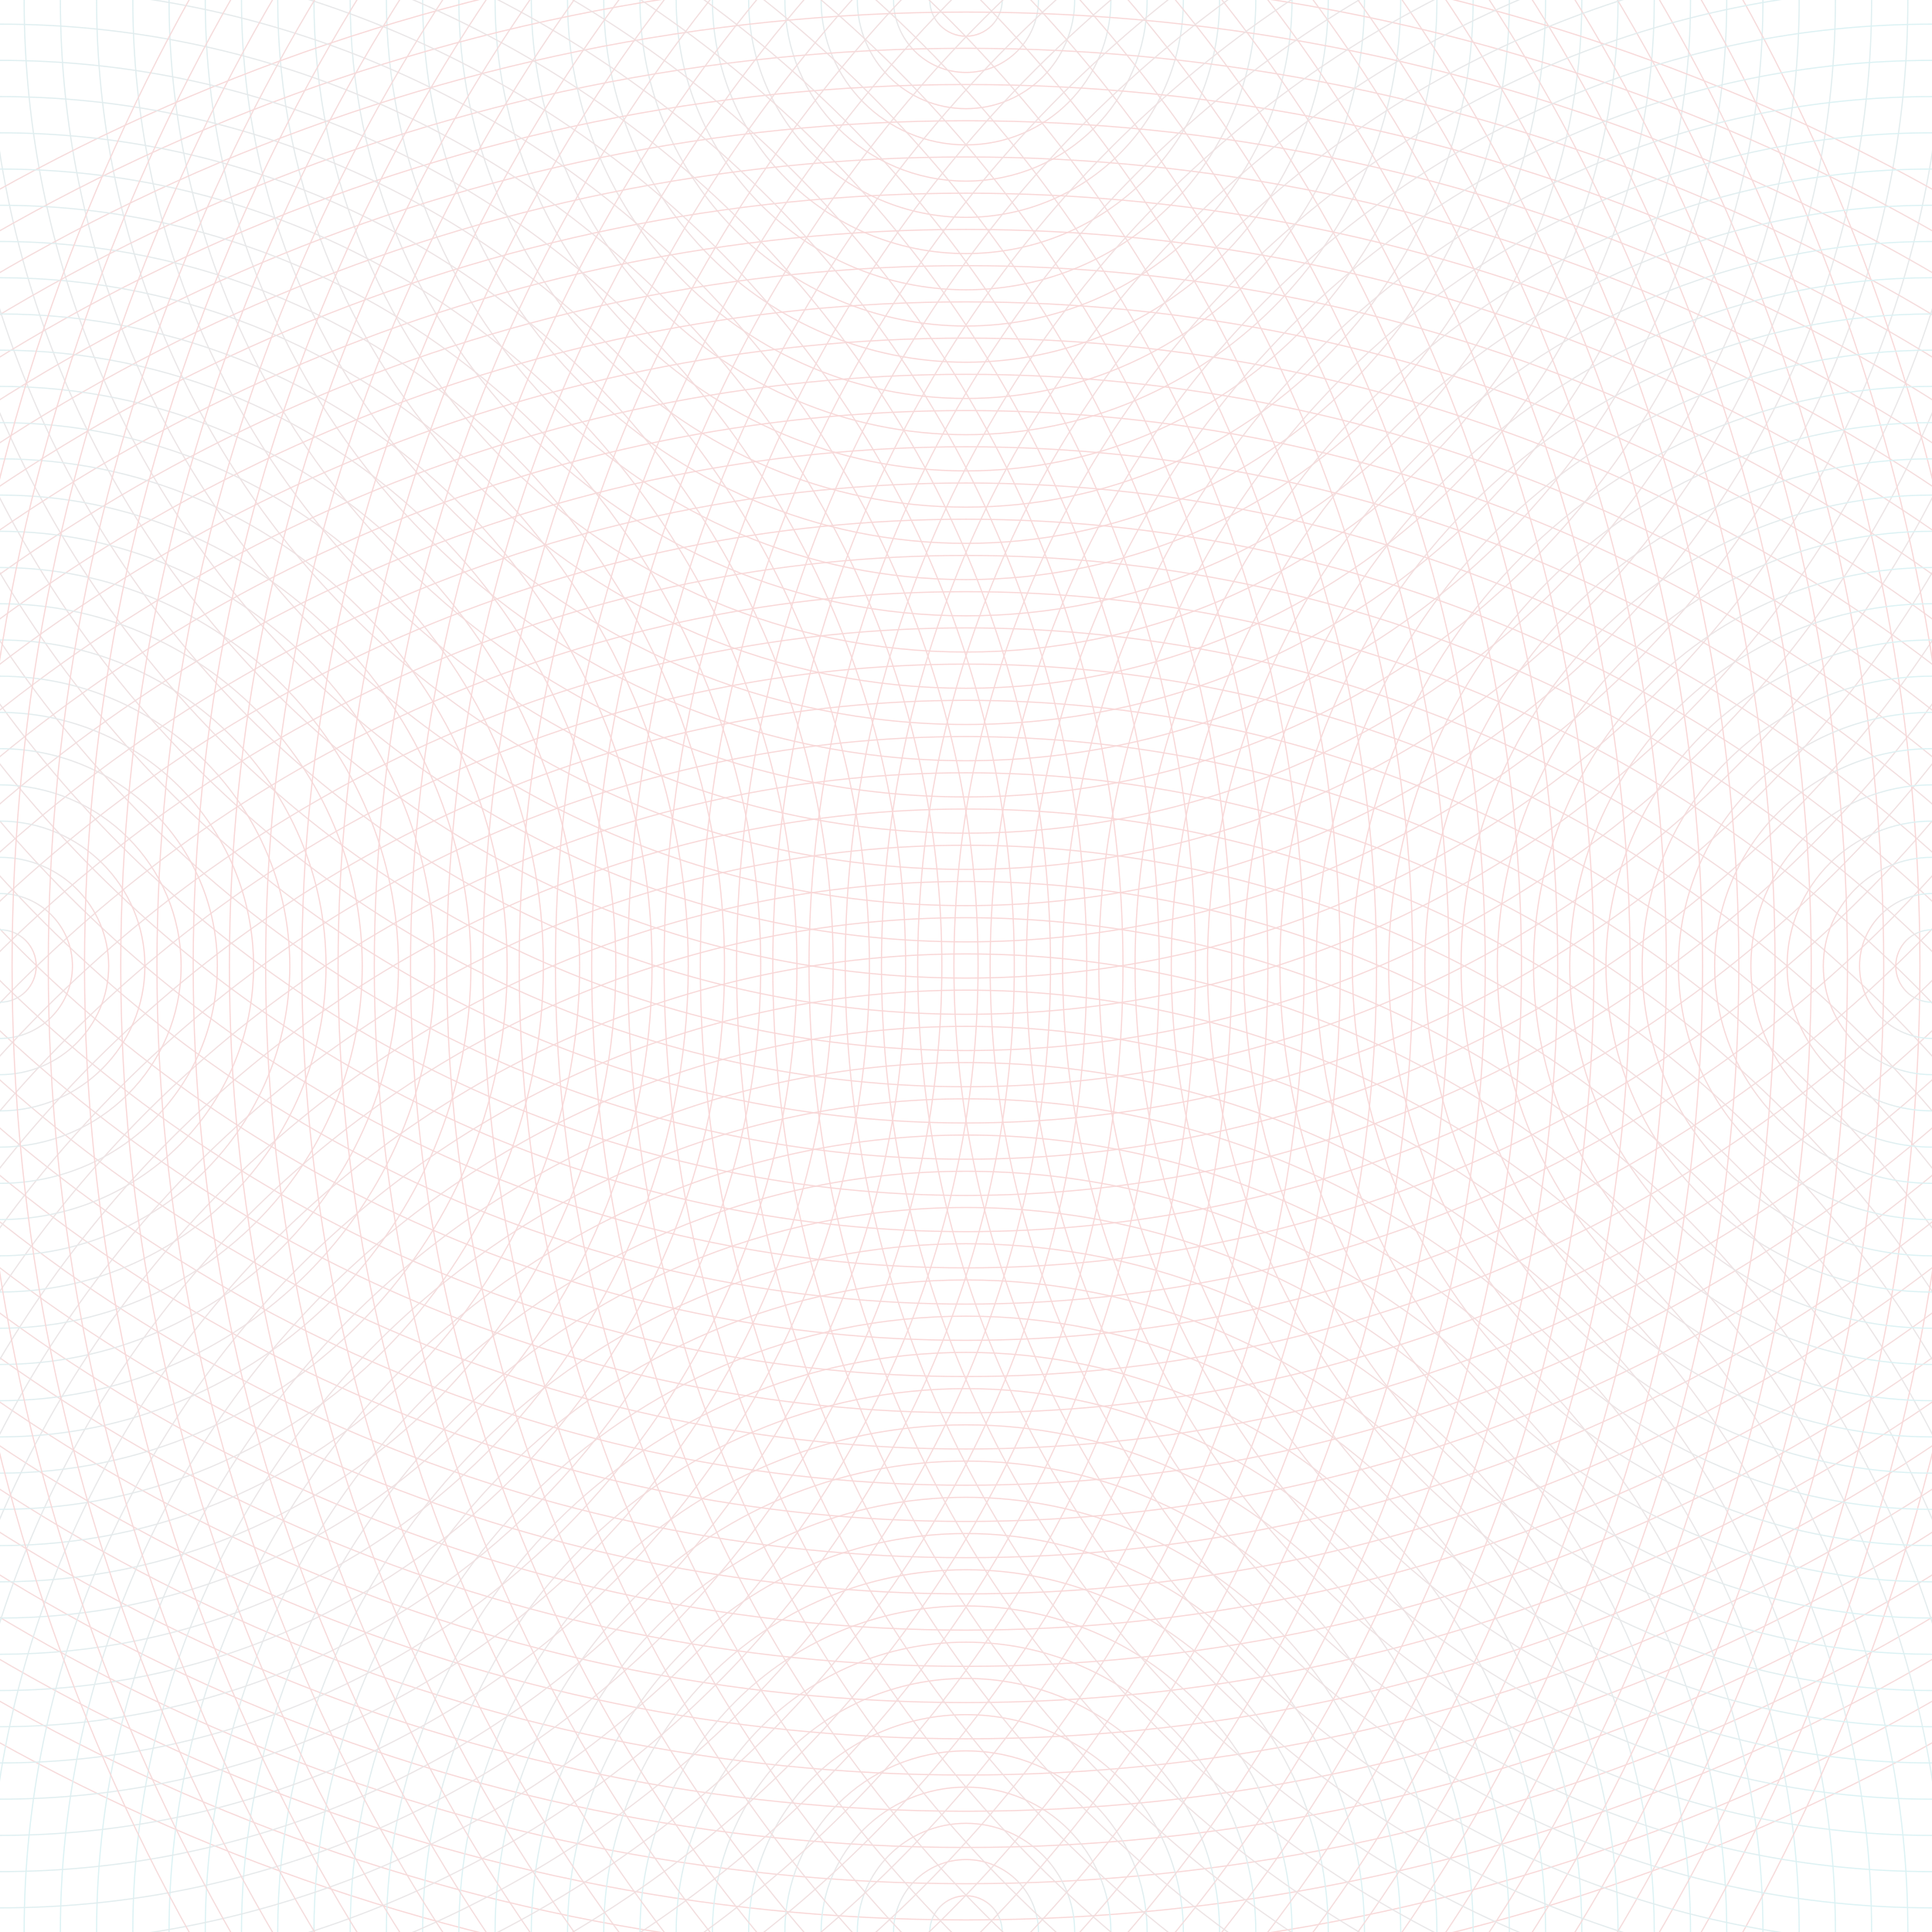
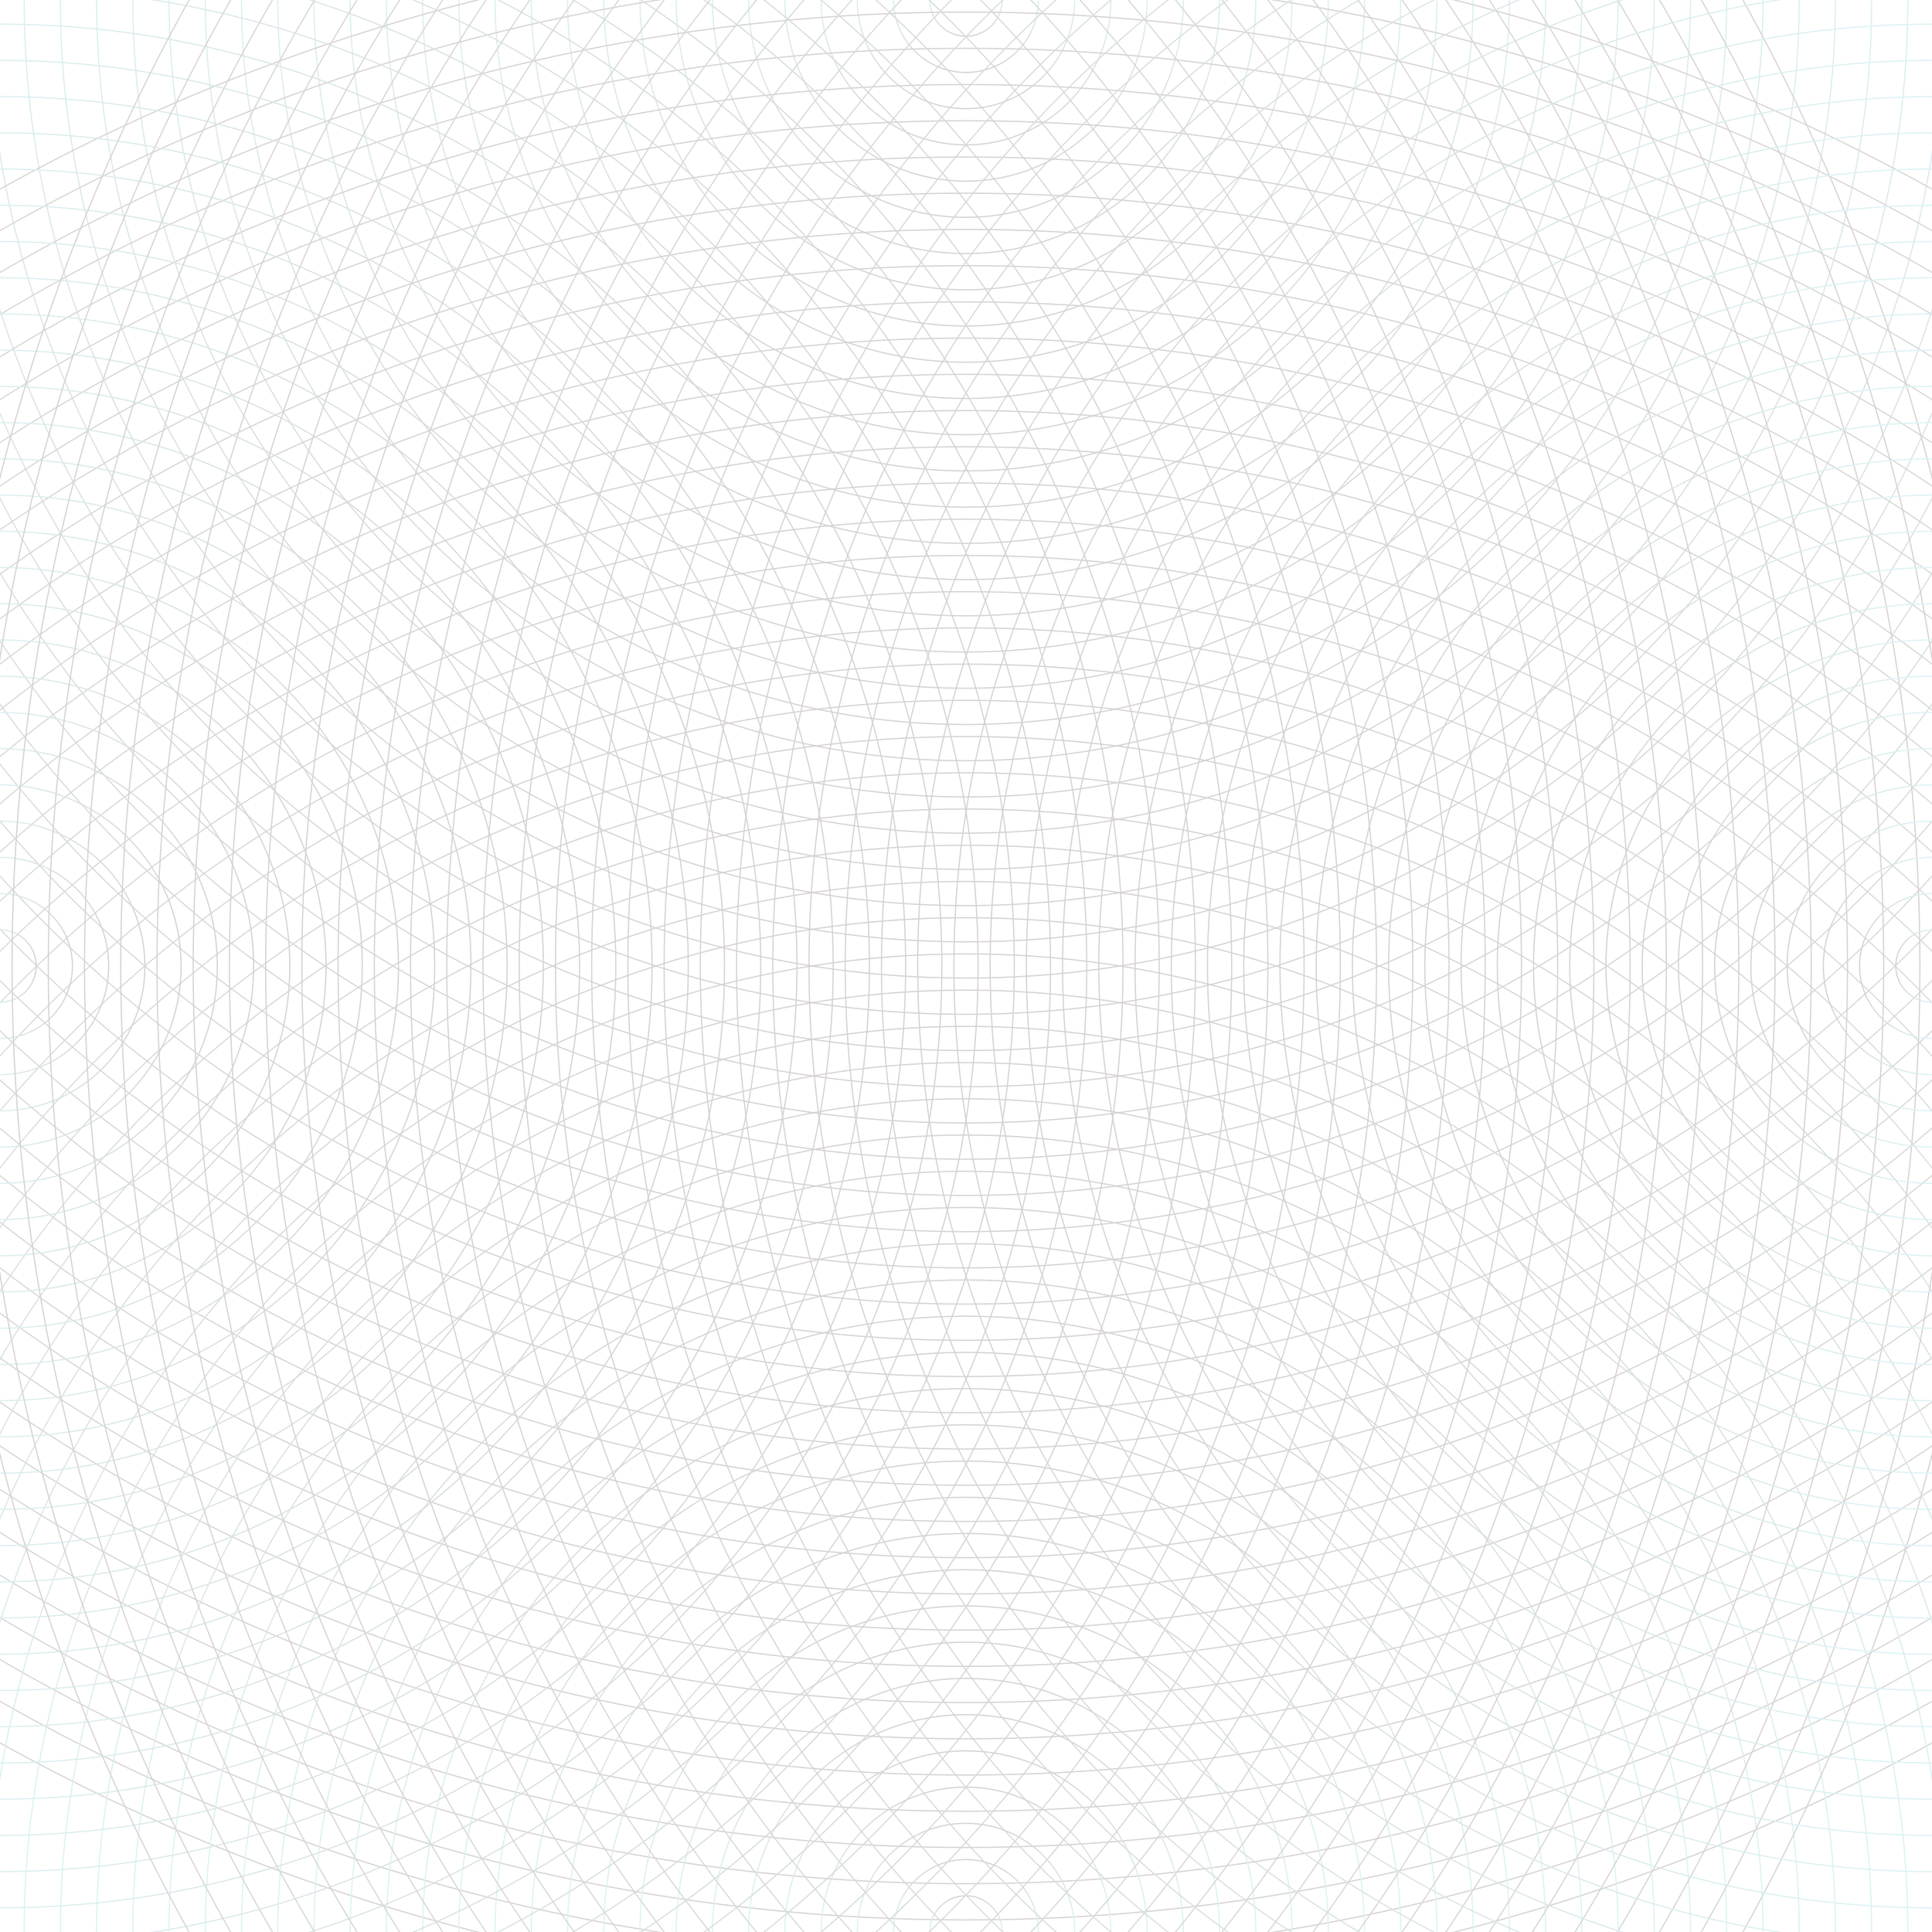
<svg xmlns="http://www.w3.org/2000/svg" version="1.1" viewBox="0 0 800 800" opacity="0.2">
  <defs>
    <linearGradient x1="50%" y1="0%" x2="50%" y2="100%" id="rrreflection-grad">
      <stop stop-color="hsl(185, 53%, 55%)" stop-opacity="1" offset="45%" />
-       <stop stop-color="hsl(0, 73%, 55%)" stop-opacity="1" offset="100%" />
+       <stop stop-color="hsl(15, 39%, 14%)" stop-opacity="1" offset="100%" />
    </linearGradient>
    <linearGradient x1="50%" y1="0%" x2="50%" y2="100%" id="rrreflection-grad-2">
-       <stop stop-color="hsl(0, 73%, 55%)" stop-opacity="1" offset="0%" />
+       <stop stop-color="hsl(15, 39%, 14%)" stop-opacity="1" offset="0%" />
      <stop stop-color="hsl(185, 53%, 55%)" stop-opacity="1" offset="45%" />
    </linearGradient>
    <linearGradient gradientTransform="rotate(270)" x1="50%" y1="0%" x2="50%" y2="100%" id="rrreflection-grad-3">
      <stop stop-color="hsl(185, 53%, 55%)" stop-opacity="1" offset="45%" />
-       <stop stop-color="hsl(0, 73%, 55%)" stop-opacity="1" offset="100%" />
+       <stop stop-color="hsl(15, 39%, 14%)" stop-opacity="1" offset="100%" />
    </linearGradient>
    <linearGradient gradientTransform="rotate(270)" x1="50%" y1="0%" x2="50%" y2="100%" id="rrreflection-grad-4">
-       <stop stop-color="hsl(0, 73%, 55%)" stop-opacity="1" offset="0%" />
+       <stop stop-color="hsl(15, 39%, 14%)" stop-opacity="1" offset="0%" />
      <stop stop-color="hsl(185, 53%, 55%)" stop-opacity="1" offset="45%" />
    </linearGradient>
  </defs>
  <g stroke-width="0.5" stroke="url(#rrreflection-grad)" fill="none">
    <circle r="825" cx="50%" cy="0" />
    <circle r="810" cx="50%" cy="0" />
    <circle r="795" cx="50%" cy="0" />
    <circle r="780" cx="50%" cy="0" />
    <circle r="765" cx="50%" cy="0" />
    <circle r="750" cx="50%" cy="0" />
    <circle r="735" cx="50%" cy="0" />
    <circle r="720" cx="50%" cy="0" />
    <circle r="705" cx="50%" cy="0" />
    <circle r="690" cx="50%" cy="0" />
    <circle r="675" cx="50%" cy="0" />
    <circle r="660" cx="50%" cy="0" />
    <circle r="645" cx="50%" cy="0" />
    <circle r="630" cx="50%" cy="0" />
    <circle r="615" cx="50%" cy="0" />
    <circle r="600" cx="50%" cy="0" />
    <circle r="585" cx="50%" cy="0" />
    <circle r="570" cx="50%" cy="0" />
    <circle r="555" cx="50%" cy="0" />
    <circle r="540" cx="50%" cy="0" />
    <circle r="525" cx="50%" cy="0" />
    <circle r="510" cx="50%" cy="0" />
    <circle r="495" cx="50%" cy="0" />
    <circle r="480" cx="50%" cy="0" />
    <circle r="465" cx="50%" cy="0" />
    <circle r="450" cx="50%" cy="0" />
    <circle r="435" cx="50%" cy="0" />
    <circle r="420" cx="50%" cy="0" />
    <circle r="405" cx="50%" cy="0" />
    <circle r="390" cx="50%" cy="0" />
    <circle r="375" cx="50%" cy="0" />
    <circle r="360" cx="50%" cy="0" />
    <circle r="345" cx="50%" cy="0" />
    <circle r="330" cx="50%" cy="0" />
    <circle r="315" cx="50%" cy="0" />
    <circle r="300" cx="50%" cy="0" />
    <circle r="285" cx="50%" cy="0" />
    <circle r="270" cx="50%" cy="0" />
    <circle r="255" cx="50%" cy="0" />
    <circle r="240" cx="50%" cy="0" />
    <circle r="225" cx="50%" cy="0" />
    <circle r="210" cx="50%" cy="0" />
    <circle r="195" cx="50%" cy="0" />
    <circle r="180" cx="50%" cy="0" />
    <circle r="165" cx="50%" cy="0" />
    <circle r="150" cx="50%" cy="0" />
    <circle r="135" cx="50%" cy="0" />
    <circle r="120" cx="50%" cy="0" />
    <circle r="105" cx="50%" cy="0" />
    <circle r="90" cx="50%" cy="0" />
    <circle r="75" cx="50%" cy="0" />
    <circle r="60" cx="50%" cy="0" />
    <circle r="45" cx="50%" cy="0" />
    <circle r="30" cx="50%" cy="0" />
    <circle r="15" cx="50%" cy="0" />
  </g>
  <g stroke-width="0.5" stroke="url(#rrreflection-grad-2)" fill="none">
    <circle r="825" cx="50%" cy="100%" />
    <circle r="810" cx="50%" cy="100%" />
    <circle r="795" cx="50%" cy="100%" />
    <circle r="780" cx="50%" cy="100%" />
    <circle r="765" cx="50%" cy="100%" />
    <circle r="750" cx="50%" cy="100%" />
    <circle r="735" cx="50%" cy="100%" />
    <circle r="720" cx="50%" cy="100%" />
    <circle r="705" cx="50%" cy="100%" />
    <circle r="690" cx="50%" cy="100%" />
    <circle r="675" cx="50%" cy="100%" />
    <circle r="660" cx="50%" cy="100%" />
    <circle r="645" cx="50%" cy="100%" />
    <circle r="630" cx="50%" cy="100%" />
    <circle r="615" cx="50%" cy="100%" />
    <circle r="600" cx="50%" cy="100%" />
    <circle r="585" cx="50%" cy="100%" />
    <circle r="570" cx="50%" cy="100%" />
    <circle r="555" cx="50%" cy="100%" />
    <circle r="540" cx="50%" cy="100%" />
    <circle r="525" cx="50%" cy="100%" />
    <circle r="510" cx="50%" cy="100%" />
    <circle r="495" cx="50%" cy="100%" />
    <circle r="480" cx="50%" cy="100%" />
    <circle r="465" cx="50%" cy="100%" />
    <circle r="450" cx="50%" cy="100%" />
    <circle r="435" cx="50%" cy="100%" />
    <circle r="420" cx="50%" cy="100%" />
    <circle r="405" cx="50%" cy="100%" />
    <circle r="390" cx="50%" cy="100%" />
    <circle r="375" cx="50%" cy="100%" />
    <circle r="360" cx="50%" cy="100%" />
    <circle r="345" cx="50%" cy="100%" />
    <circle r="330" cx="50%" cy="100%" />
    <circle r="315" cx="50%" cy="100%" />
    <circle r="300" cx="50%" cy="100%" />
    <circle r="285" cx="50%" cy="100%" />
    <circle r="270" cx="50%" cy="100%" />
    <circle r="255" cx="50%" cy="100%" />
    <circle r="240" cx="50%" cy="100%" />
    <circle r="225" cx="50%" cy="100%" />
    <circle r="210" cx="50%" cy="100%" />
    <circle r="195" cx="50%" cy="100%" />
    <circle r="180" cx="50%" cy="100%" />
    <circle r="165" cx="50%" cy="100%" />
    <circle r="150" cx="50%" cy="100%" />
    <circle r="135" cx="50%" cy="100%" />
    <circle r="120" cx="50%" cy="100%" />
    <circle r="105" cx="50%" cy="100%" />
    <circle r="90" cx="50%" cy="100%" />
    <circle r="75" cx="50%" cy="100%" />
    <circle r="60" cx="50%" cy="100%" />
    <circle r="45" cx="50%" cy="100%" />
    <circle r="30" cx="50%" cy="100%" />
    <circle r="15" cx="50%" cy="100%" />
  </g>
  <g stroke-width="0.5" stroke="url(#rrreflection-grad-3)" fill="none">
    <circle r="825" cx="0" cy="50%" />
    <circle r="810" cx="0" cy="50%" />
    <circle r="795" cx="0" cy="50%" />
    <circle r="780" cx="0" cy="50%" />
    <circle r="765" cx="0" cy="50%" />
    <circle r="750" cx="0" cy="50%" />
    <circle r="735" cx="0" cy="50%" />
    <circle r="720" cx="0" cy="50%" />
    <circle r="705" cx="0" cy="50%" />
    <circle r="690" cx="0" cy="50%" />
    <circle r="675" cx="0" cy="50%" />
    <circle r="660" cx="0" cy="50%" />
    <circle r="645" cx="0" cy="50%" />
    <circle r="630" cx="0" cy="50%" />
    <circle r="615" cx="0" cy="50%" />
    <circle r="600" cx="0" cy="50%" />
    <circle r="585" cx="0" cy="50%" />
    <circle r="570" cx="0" cy="50%" />
    <circle r="555" cx="0" cy="50%" />
    <circle r="540" cx="0" cy="50%" />
    <circle r="525" cx="0" cy="50%" />
    <circle r="510" cx="0" cy="50%" />
    <circle r="495" cx="0" cy="50%" />
    <circle r="480" cx="0" cy="50%" />
    <circle r="465" cx="0" cy="50%" />
    <circle r="450" cx="0" cy="50%" />
    <circle r="435" cx="0" cy="50%" />
    <circle r="420" cx="0" cy="50%" />
    <circle r="405" cx="0" cy="50%" />
    <circle r="390" cx="0" cy="50%" />
    <circle r="375" cx="0" cy="50%" />
    <circle r="360" cx="0" cy="50%" />
    <circle r="345" cx="0" cy="50%" />
    <circle r="330" cx="0" cy="50%" />
    <circle r="315" cx="0" cy="50%" />
    <circle r="300" cx="0" cy="50%" />
    <circle r="285" cx="0" cy="50%" />
    <circle r="270" cx="0" cy="50%" />
    <circle r="255" cx="0" cy="50%" />
    <circle r="240" cx="0" cy="50%" />
    <circle r="225" cx="0" cy="50%" />
    <circle r="210" cx="0" cy="50%" />
    <circle r="195" cx="0" cy="50%" />
    <circle r="180" cx="0" cy="50%" />
    <circle r="165" cx="0" cy="50%" />
    <circle r="150" cx="0" cy="50%" />
    <circle r="135" cx="0" cy="50%" />
    <circle r="120" cx="0" cy="50%" />
    <circle r="105" cx="0" cy="50%" />
    <circle r="90" cx="0" cy="50%" />
    <circle r="75" cx="0" cy="50%" />
    <circle r="60" cx="0" cy="50%" />
    <circle r="45" cx="0" cy="50%" />
    <circle r="30" cx="0" cy="50%" />
    <circle r="15" cx="0" cy="50%" />
  </g>
  <g stroke-width="0.5" stroke="url(#rrreflection-grad-4)" fill="none">
    <circle r="825" cx="100%" cy="50%" />
    <circle r="810" cx="100%" cy="50%" />
    <circle r="795" cx="100%" cy="50%" />
    <circle r="780" cx="100%" cy="50%" />
    <circle r="765" cx="100%" cy="50%" />
    <circle r="750" cx="100%" cy="50%" />
    <circle r="735" cx="100%" cy="50%" />
    <circle r="720" cx="100%" cy="50%" />
    <circle r="705" cx="100%" cy="50%" />
    <circle r="690" cx="100%" cy="50%" />
    <circle r="675" cx="100%" cy="50%" />
    <circle r="660" cx="100%" cy="50%" />
    <circle r="645" cx="100%" cy="50%" />
    <circle r="630" cx="100%" cy="50%" />
    <circle r="615" cx="100%" cy="50%" />
    <circle r="600" cx="100%" cy="50%" />
    <circle r="585" cx="100%" cy="50%" />
    <circle r="570" cx="100%" cy="50%" />
    <circle r="555" cx="100%" cy="50%" />
    <circle r="540" cx="100%" cy="50%" />
    <circle r="525" cx="100%" cy="50%" />
    <circle r="510" cx="100%" cy="50%" />
    <circle r="495" cx="100%" cy="50%" />
    <circle r="480" cx="100%" cy="50%" />
    <circle r="465" cx="100%" cy="50%" />
    <circle r="450" cx="100%" cy="50%" />
    <circle r="435" cx="100%" cy="50%" />
    <circle r="420" cx="100%" cy="50%" />
    <circle r="405" cx="100%" cy="50%" />
    <circle r="390" cx="100%" cy="50%" />
    <circle r="375" cx="100%" cy="50%" />
    <circle r="360" cx="100%" cy="50%" />
    <circle r="345" cx="100%" cy="50%" />
    <circle r="330" cx="100%" cy="50%" />
    <circle r="315" cx="100%" cy="50%" />
    <circle r="300" cx="100%" cy="50%" />
    <circle r="285" cx="100%" cy="50%" />
    <circle r="270" cx="100%" cy="50%" />
    <circle r="255" cx="100%" cy="50%" />
    <circle r="240" cx="100%" cy="50%" />
    <circle r="225" cx="100%" cy="50%" />
    <circle r="210" cx="100%" cy="50%" />
    <circle r="195" cx="100%" cy="50%" />
    <circle r="180" cx="100%" cy="50%" />
    <circle r="165" cx="100%" cy="50%" />
    <circle r="150" cx="100%" cy="50%" />
    <circle r="135" cx="100%" cy="50%" />
    <circle r="120" cx="100%" cy="50%" />
    <circle r="105" cx="100%" cy="50%" />
    <circle r="90" cx="100%" cy="50%" />
    <circle r="75" cx="100%" cy="50%" />
    <circle r="60" cx="100%" cy="50%" />
    <circle r="45" cx="100%" cy="50%" />
    <circle r="30" cx="100%" cy="50%" />
    <circle r="15" cx="100%" cy="50%" />
  </g>
</svg>
